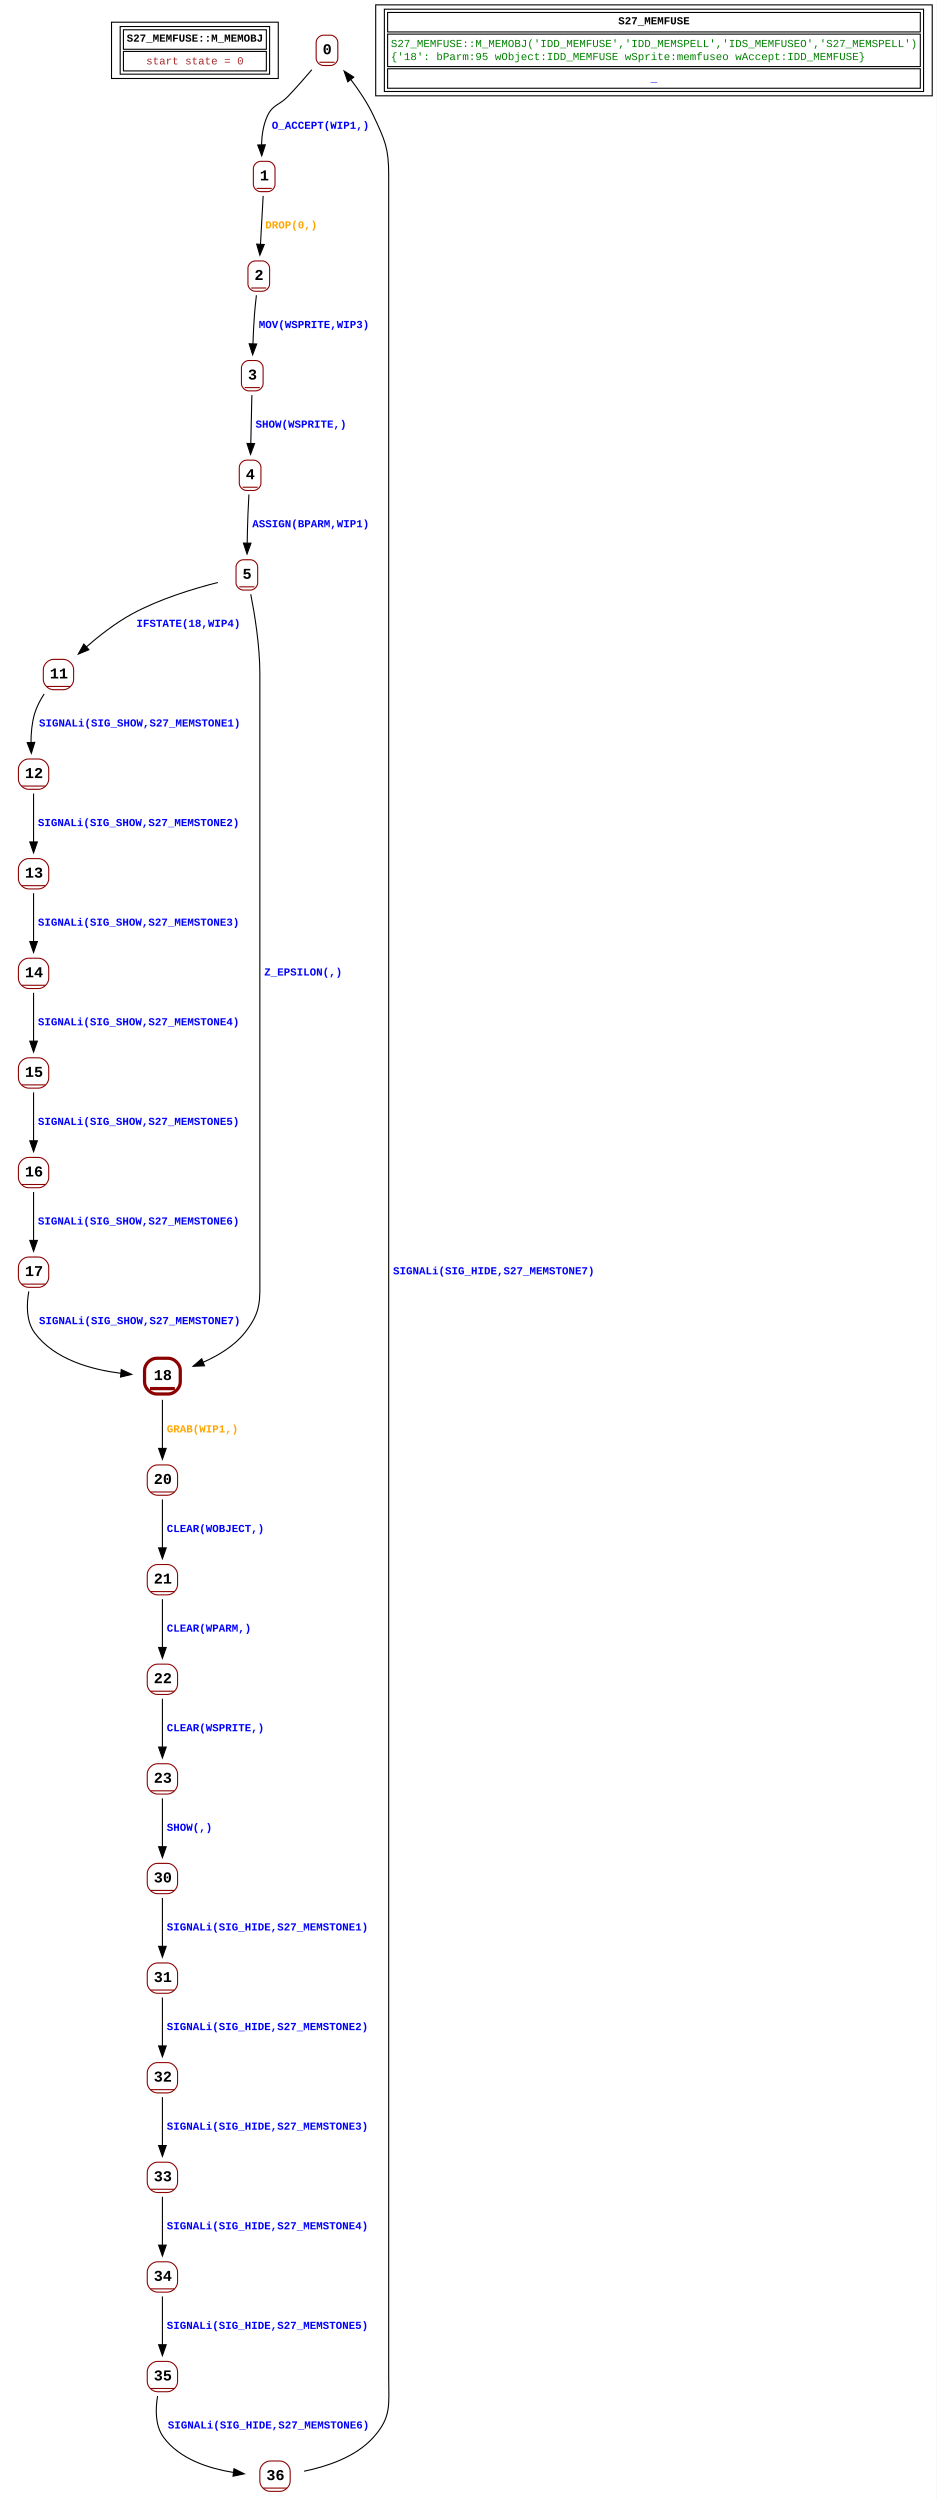
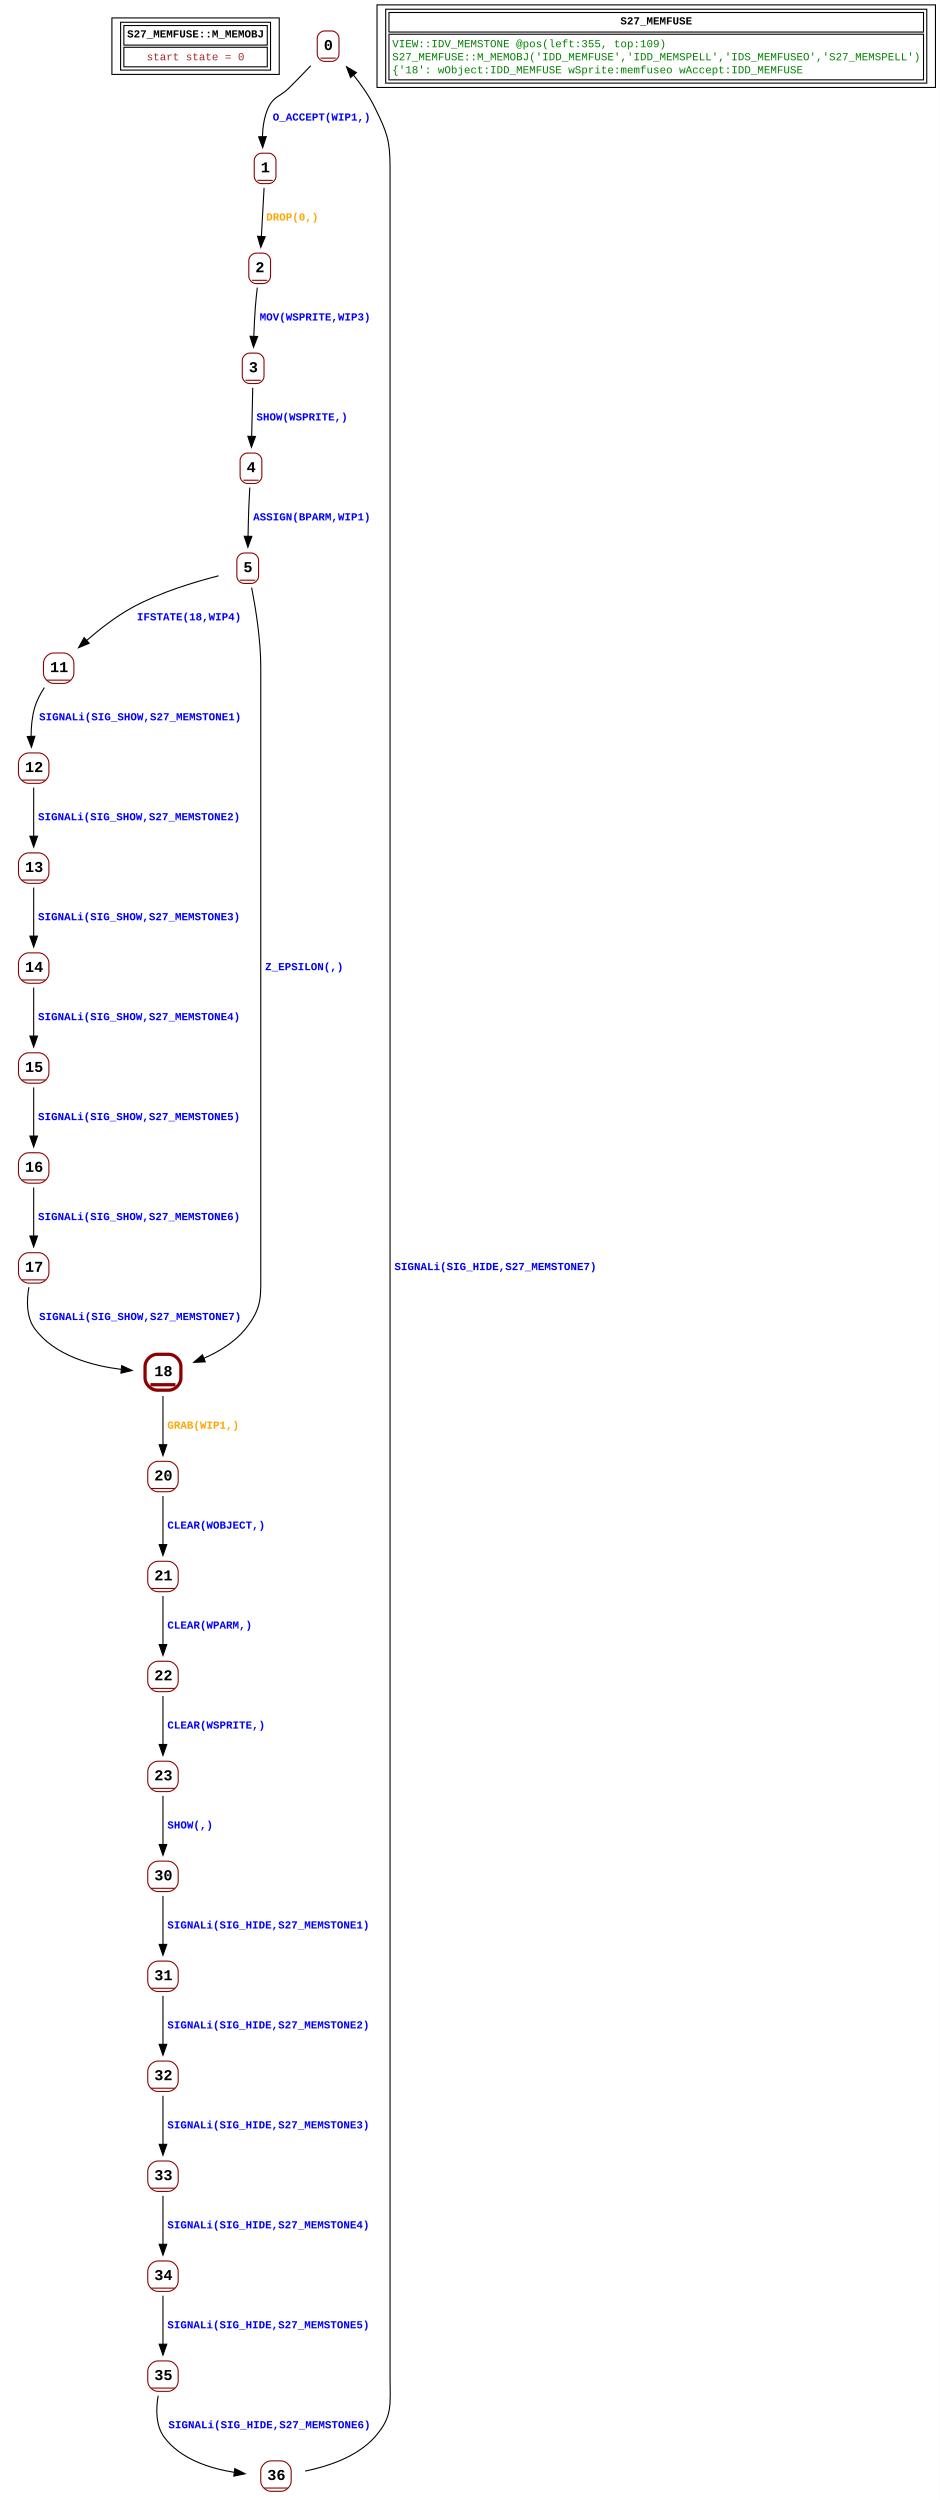
- <svg xmlns="http://www.w3.org/2000/svg" width="865pt" height="2309pt" viewBox="0.00 0.00 865.00 2309.00">
-   <g id="graph0" class="graph" transform="scale(1 1) rotate(0) translate(4 2305)">
-     <polygon fill="white" stroke="none" points="-4,4 -4,-2305 861,-2305 861,4 -4,4" />
+ <svg xmlns="http://www.w3.org/2000/svg" width="865pt" height="2301pt" viewBox="0.00 0.00 865.00 2301.00">
+   <g id="graph0" class="graph" transform="scale(1 1) rotate(0) translate(4 2297)">
+     <polygon fill="white" stroke="none" points="-4,4 -4,-2297 861,-2297 861,4 -4,4" />
    <g id="node1" class="node">
-       <polygon fill="none" stroke="black" points="99,-2232.5 99,-2284.5 253,-2284.5 253,-2232.5 99,-2232.5" />
-       <polygon fill="none" stroke="black" points="110,-2259.5 110,-2277.5 242,-2277.5 242,-2259.5 110,-2259.5" />
-       <text text-anchor="start" x="113" y="-2266.5" font-family="Courier New" font-weight="bold" font-size="10.00">S27_MEMFUSE::M_MEMOBJ</text>
-       <polygon fill="none" stroke="black" points="110,-2239.5 110,-2257.5 242,-2257.5 242,-2239.5 110,-2239.5" />
-       <text text-anchor="start" x="130.99" y="-2245.5" font-family="Courier New" font-size="10.00" fill="brown">start state = 0</text>
-       <polygon fill="none" stroke="black" points="107,-2236.5 107,-2280.5 245,-2280.5 245,-2236.5 107,-2236.5" />
+       <polygon fill="none" stroke="black" points="99,-2228.5 99,-2280.5 253,-2280.5 253,-2228.5 99,-2228.5" />
+       <polygon fill="none" stroke="black" points="110,-2255.5 110,-2273.5 242,-2273.5 242,-2255.5 110,-2255.5" />
+       <text text-anchor="start" x="113" y="-2262.5" font-family="Courier New" font-weight="bold" font-size="10.00">S27_MEMFUSE::M_MEMOBJ</text>
+       <polygon fill="none" stroke="black" points="110,-2235.5 110,-2253.5 242,-2253.5 242,-2235.5 110,-2235.5" />
+       <text text-anchor="start" x="130.99" y="-2241.5" font-family="Courier New" font-size="10.00" fill="brown">start state = 0</text>
+       <polygon fill="none" stroke="black" points="107,-2232.5 107,-2276.5 245,-2276.5 245,-2232.5 107,-2232.5" />
    </g>
    <g id="node2" class="node">
-       <polyline fill="none" stroke="darkred" points="291,-2247.5 305,-2247.5" />
-       <text text-anchor="start" x="294" y="-2254.9" font-family="Courier New" font-weight="bold" font-size="14.00">0</text>
-       <path fill="none" stroke="darkred" d="M294.67,-2244.5C294.67,-2244.5 301.33,-2244.5 301.33,-2244.5 304.67,-2244.5 308,-2247.83 308,-2251.17 308,-2251.17 308,-2265.83 308,-2265.83 308,-2269.17 304.67,-2272.5 301.33,-2272.5 301.33,-2272.5 294.67,-2272.5 294.67,-2272.5 291.33,-2272.5 288,-2269.17 288,-2265.83 288,-2265.83 288,-2251.17 288,-2251.17 288,-2247.83 291.33,-2244.5 294.67,-2244.5" />
+       <polyline fill="none" stroke="darkred" points="291,-2243.5 305,-2243.5" />
+       <text text-anchor="start" x="294" y="-2250.9" font-family="Courier New" font-weight="bold" font-size="14.00">0</text>
+       <path fill="none" stroke="darkred" d="M294.67,-2240.5C294.67,-2240.5 301.33,-2240.5 301.33,-2240.5 304.67,-2240.5 308,-2243.83 308,-2247.17 308,-2247.17 308,-2261.83 308,-2261.83 308,-2265.17 304.67,-2268.5 301.33,-2268.5 301.33,-2268.5 294.67,-2268.5 294.67,-2268.5 291.33,-2268.5 288,-2265.17 288,-2261.83 288,-2261.83 288,-2247.17 288,-2247.17 288,-2243.83 291.33,-2240.5 294.67,-2240.5" />
    </g>
    <g id="node3" class="node">
      <polyline fill="none" stroke="darkred" points="233,-2131 247,-2131" />
      <text text-anchor="start" x="236" y="-2138.4" font-family="Courier New" font-weight="bold" font-size="14.00">1</text>
      <path fill="none" stroke="darkred" d="M236.67,-2128C236.67,-2128 243.33,-2128 243.33,-2128 246.67,-2128 250,-2131.33 250,-2134.67 250,-2134.67 250,-2149.33 250,-2149.33 250,-2152.67 246.67,-2156 243.33,-2156 243.33,-2156 236.67,-2156 236.67,-2156 233.33,-2156 230,-2152.67 230,-2149.33 230,-2149.33 230,-2134.67 230,-2134.67 230,-2131.33 233.33,-2128 236.67,-2128" />
    </g>
    <g id="edge1" class="edge">
-       <path fill="none" stroke="black" d="M284,-2240.61C277.48,-2232.94 269.52,-2223.86 262,-2216 253.96,-2207.6 247.89,-2208.56 243,-2198 239.19,-2189.77 237.79,-2180.08 237.54,-2171.15" />
+       <path fill="none" stroke="black" d="M282.04,-2236.53C275.85,-2230.04 268.66,-2222.61 262,-2216 253.75,-2207.8 247.89,-2208.56 243,-2198 239.19,-2189.77 237.79,-2180.08 237.54,-2171.15" />
      <polygon fill="black" stroke="black" points="241.04,-2171.24 237.76,-2161.16 234.04,-2171.08 241.04,-2171.24" />
      <text text-anchor="start" x="247" y="-2186" font-family="Courier New" font-weight="bold" font-size="10.00" fill="blue">O_ACCEPT(WIP1,)</text>
    </g>
    <g id="node4" class="node">
      <polyline fill="none" stroke="darkred" points="228,-2039 242,-2039" />
      <text text-anchor="start" x="231" y="-2046.4" font-family="Courier New" font-weight="bold" font-size="14.00">2</text>
      <path fill="none" stroke="darkred" d="M231.67,-2036C231.67,-2036 238.33,-2036 238.33,-2036 241.67,-2036 245,-2039.33 245,-2042.67 245,-2042.67 245,-2057.33 245,-2057.33 245,-2060.67 241.67,-2064 238.33,-2064 238.33,-2064 231.67,-2064 231.67,-2064 228.33,-2064 225,-2060.67 225,-2057.33 225,-2057.33 225,-2042.67 225,-2042.67 225,-2039.33 228.33,-2036 231.67,-2036" />
    </g>
    <g id="edge2" class="edge">
      <path fill="none" stroke="black" d="M239.06,-2124.07C238.35,-2111.38 237.37,-2093.71 236.55,-2078.94" />
      <polygon fill="black" stroke="black" points="240.07,-2079.15 236.02,-2069.36 233.08,-2079.54 240.07,-2079.15" />
      <text text-anchor="start" x="241" y="-2094" font-family="Courier New" font-weight="bold" font-size="10.00" fill="orange">DROP(0,)</text>
    </g>
    <g id="node14" class="node">
      <polyline fill="none" stroke="darkred" points="222,-1947 236,-1947" />
      <text text-anchor="start" x="225" y="-1954.4" font-family="Courier New" font-weight="bold" font-size="14.00">3</text>
      <path fill="none" stroke="darkred" d="M225.67,-1944C225.67,-1944 232.33,-1944 232.33,-1944 235.67,-1944 239,-1947.33 239,-1950.67 239,-1950.67 239,-1965.33 239,-1965.33 239,-1968.67 235.67,-1972 232.33,-1972 232.33,-1972 225.67,-1972 225.67,-1972 222.33,-1972 219,-1968.67 219,-1965.33 219,-1965.33 219,-1950.67 219,-1950.67 219,-1947.33 222.33,-1944 225.67,-1944" />
    </g>
    <g id="edge11" class="edge">
      <path fill="none" stroke="black" d="M232.82,-2032.29C232.14,-2026.51 231.45,-2019.98 231,-2014 230.35,-2005.32 229.91,-1995.86 229.61,-1987.26" />
      <polygon fill="black" stroke="black" points="233.11,-1987.28 229.32,-1977.38 226.11,-1987.48 233.11,-1987.28" />
      <text text-anchor="start" x="235" y="-2002" font-family="Courier New" font-weight="bold" font-size="10.00" fill="blue">MOV(WSPRITE,WIP3)</text>
    </g>
    <g id="node5" class="node">
      <polyline fill="none" stroke="darkred" points="39,-1671 61,-1671" />
      <text text-anchor="start" x="42" y="-1678.4" font-family="Courier New" font-weight="bold" font-size="14.00">11</text>
      <path fill="none" stroke="darkred" d="M45.33,-1668C45.33,-1668 54.67,-1668 54.67,-1668 59.33,-1668 64,-1672.67 64,-1677.33 64,-1677.33 64,-1686.67 64,-1686.67 64,-1691.33 59.33,-1696 54.67,-1696 54.67,-1696 45.33,-1696 45.33,-1696 40.67,-1696 36,-1691.33 36,-1686.67 36,-1686.67 36,-1677.33 36,-1677.33 36,-1672.67 40.67,-1668 45.33,-1668" />
    </g>
    <g id="node6" class="node">
      <polyline fill="none" stroke="darkred" points="16,-1579 38,-1579" />
      <text text-anchor="start" x="19" y="-1586.4" font-family="Courier New" font-weight="bold" font-size="14.00">12</text>
      <path fill="none" stroke="darkred" d="M22.33,-1576C22.33,-1576 31.67,-1576 31.67,-1576 36.33,-1576 41,-1580.67 41,-1585.33 41,-1585.33 41,-1594.67 41,-1594.67 41,-1599.33 36.33,-1604 31.67,-1604 31.67,-1604 22.33,-1604 22.33,-1604 17.67,-1604 13,-1599.33 13,-1594.67 13,-1594.67 13,-1585.33 13,-1585.33 13,-1580.67 17.67,-1576 22.33,-1576" />
    </g>
    <g id="edge3" class="edge">
      <path fill="none" stroke="black" d="M36.8,-1664.1C33.26,-1658.63 29.89,-1652.33 28,-1646 25.45,-1637.44 24.63,-1627.8 24.61,-1619" />
      <polygon fill="black" stroke="black" points="28.1,-1619.35 24.95,-1609.23 21.11,-1619.1 28.1,-1619.35" />
      <text text-anchor="start" x="32" y="-1634" font-family="Courier New" font-weight="bold" font-size="10.00" fill="blue">SIGNALi(SIG_SHOW,S27_MEMSTONE1)</text>
    </g>
    <g id="node7" class="node">
      <polyline fill="none" stroke="darkred" points="16,-1487 38,-1487" />
      <text text-anchor="start" x="19" y="-1494.4" font-family="Courier New" font-weight="bold" font-size="14.00">13</text>
      <path fill="none" stroke="darkred" d="M22.33,-1484C22.33,-1484 31.67,-1484 31.67,-1484 36.33,-1484 41,-1488.67 41,-1493.33 41,-1493.33 41,-1502.67 41,-1502.67 41,-1507.33 36.33,-1512 31.67,-1512 31.67,-1512 22.33,-1512 22.33,-1512 17.67,-1512 13,-1507.33 13,-1502.67 13,-1502.67 13,-1493.33 13,-1493.33 13,-1488.67 17.67,-1484 22.33,-1484" />
    </g>
    <g id="edge4" class="edge">
      <path fill="none" stroke="black" d="M27,-1572.07C27,-1559.38 27,-1541.71 27,-1526.94" />
      <polygon fill="black" stroke="black" points="30.5,-1527.37 27,-1517.37 23.5,-1527.37 30.5,-1527.37" />
      <text text-anchor="start" x="31" y="-1542" font-family="Courier New" font-weight="bold" font-size="10.00" fill="blue">SIGNALi(SIG_SHOW,S27_MEMSTONE2)</text>
    </g>
    <g id="node8" class="node">
      <polyline fill="none" stroke="darkred" points="16,-1395 38,-1395" />
      <text text-anchor="start" x="19" y="-1402.4" font-family="Courier New" font-weight="bold" font-size="14.00">14</text>
      <path fill="none" stroke="darkred" d="M22.33,-1392C22.33,-1392 31.67,-1392 31.67,-1392 36.33,-1392 41,-1396.67 41,-1401.33 41,-1401.33 41,-1410.67 41,-1410.67 41,-1415.33 36.33,-1420 31.67,-1420 31.67,-1420 22.33,-1420 22.33,-1420 17.67,-1420 13,-1415.33 13,-1410.67 13,-1410.67 13,-1401.33 13,-1401.33 13,-1396.67 17.67,-1392 22.33,-1392" />
    </g>
    <g id="edge5" class="edge">
      <path fill="none" stroke="black" d="M27,-1480.07C27,-1467.38 27,-1449.71 27,-1434.94" />
      <polygon fill="black" stroke="black" points="30.5,-1435.37 27,-1425.37 23.5,-1435.37 30.5,-1435.37" />
      <text text-anchor="start" x="31" y="-1450" font-family="Courier New" font-weight="bold" font-size="10.00" fill="blue">SIGNALi(SIG_SHOW,S27_MEMSTONE3)</text>
    </g>
    <g id="node9" class="node">
      <polyline fill="none" stroke="darkred" points="16,-1303 38,-1303" />
      <text text-anchor="start" x="19" y="-1310.4" font-family="Courier New" font-weight="bold" font-size="14.00">15</text>
      <path fill="none" stroke="darkred" d="M22.33,-1300C22.33,-1300 31.67,-1300 31.67,-1300 36.33,-1300 41,-1304.67 41,-1309.33 41,-1309.33 41,-1318.67 41,-1318.67 41,-1323.33 36.33,-1328 31.67,-1328 31.67,-1328 22.33,-1328 22.33,-1328 17.67,-1328 13,-1323.33 13,-1318.67 13,-1318.67 13,-1309.33 13,-1309.33 13,-1304.67 17.67,-1300 22.33,-1300" />
    </g>
    <g id="edge6" class="edge">
      <path fill="none" stroke="black" d="M27,-1388.07C27,-1375.38 27,-1357.71 27,-1342.94" />
      <polygon fill="black" stroke="black" points="30.5,-1343.37 27,-1333.37 23.5,-1343.37 30.5,-1343.37" />
      <text text-anchor="start" x="31" y="-1358" font-family="Courier New" font-weight="bold" font-size="10.00" fill="blue">SIGNALi(SIG_SHOW,S27_MEMSTONE4)</text>
    </g>
    <g id="node10" class="node">
      <polyline fill="none" stroke="darkred" points="16,-1211 38,-1211" />
      <text text-anchor="start" x="19" y="-1218.4" font-family="Courier New" font-weight="bold" font-size="14.00">16</text>
      <path fill="none" stroke="darkred" d="M22.33,-1208C22.33,-1208 31.67,-1208 31.67,-1208 36.33,-1208 41,-1212.67 41,-1217.33 41,-1217.33 41,-1226.67 41,-1226.67 41,-1231.33 36.33,-1236 31.67,-1236 31.67,-1236 22.33,-1236 22.33,-1236 17.67,-1236 13,-1231.33 13,-1226.67 13,-1226.67 13,-1217.33 13,-1217.33 13,-1212.67 17.67,-1208 22.33,-1208" />
    </g>
    <g id="edge7" class="edge">
      <path fill="none" stroke="black" d="M27,-1296.07C27,-1283.38 27,-1265.71 27,-1250.94" />
      <polygon fill="black" stroke="black" points="30.5,-1251.37 27,-1241.37 23.5,-1251.37 30.5,-1251.37" />
      <text text-anchor="start" x="31" y="-1266" font-family="Courier New" font-weight="bold" font-size="10.00" fill="blue">SIGNALi(SIG_SHOW,S27_MEMSTONE5)</text>
    </g>
    <g id="node11" class="node">
      <polyline fill="none" stroke="darkred" points="16,-1119 38,-1119" />
      <text text-anchor="start" x="19" y="-1126.4" font-family="Courier New" font-weight="bold" font-size="14.00">17</text>
      <path fill="none" stroke="darkred" d="M22.33,-1116C22.33,-1116 31.67,-1116 31.67,-1116 36.33,-1116 41,-1120.67 41,-1125.33 41,-1125.33 41,-1134.67 41,-1134.67 41,-1139.33 36.33,-1144 31.67,-1144 31.67,-1144 22.33,-1144 22.33,-1144 17.67,-1144 13,-1139.33 13,-1134.67 13,-1134.67 13,-1125.33 13,-1125.33 13,-1120.67 17.67,-1116 22.33,-1116" />
    </g>
    <g id="edge8" class="edge">
      <path fill="none" stroke="black" d="M27,-1204.07C27,-1191.38 27,-1173.71 27,-1158.94" />
      <polygon fill="black" stroke="black" points="30.5,-1159.37 27,-1149.37 23.5,-1159.37 30.5,-1159.37" />
      <text text-anchor="start" x="31" y="-1174" font-family="Courier New" font-weight="bold" font-size="10.00" fill="blue">SIGNALi(SIG_SHOW,S27_MEMSTONE6)</text>
    </g>
    <g id="node12" class="node">
      <polyline fill="none" stroke="darkred" stroke-width="3" points="134.5,-1022.5 157.5,-1022.5" />
      <text text-anchor="start" x="138" y="-1030.4" font-family="Courier New" font-weight="bold" font-size="14.00">18</text>
      <path fill="none" stroke="darkred" stroke-width="3" d="M140.5,-1017.5C140.5,-1017.5 151.5,-1017.5 151.5,-1017.5 157,-1017.5 162.5,-1023 162.5,-1028.5 162.5,-1028.5 162.5,-1039.5 162.5,-1039.5 162.5,-1045 157,-1050.5 151.5,-1050.5 151.5,-1050.5 140.5,-1050.5 140.5,-1050.5 135,-1050.5 129.5,-1045 129.5,-1039.5 129.5,-1039.5 129.5,-1028.5 129.5,-1028.5 129.5,-1023 135,-1017.5 140.5,-1017.5" />
    </g>
    <g id="edge9" class="edge">
      <path fill="none" stroke="black" d="M22.59,-1112.24C20.52,-1100.43 20.01,-1084.84 28,-1074 46.23,-1049.26 80.69,-1039.98 107.69,-1036.61" />
      <polygon fill="black" stroke="black" points="108,-1040.09 117.6,-1035.62 107.31,-1033.13 108,-1040.09" />
      <text text-anchor="start" x="32" y="-1082" font-family="Courier New" font-weight="bold" font-size="10.00" fill="blue">SIGNALi(SIG_SHOW,S27_MEMSTONE7)</text>
    </g>
    <g id="node13" class="node">
      <polyline fill="none" stroke="darkred" points="135,-927 157,-927" />
      <text text-anchor="start" x="138" y="-934.4" font-family="Courier New" font-weight="bold" font-size="14.00">20</text>
      <path fill="none" stroke="darkred" d="M141.33,-924C141.33,-924 150.67,-924 150.67,-924 155.33,-924 160,-928.67 160,-933.33 160,-933.33 160,-942.67 160,-942.67 160,-947.33 155.33,-952 150.67,-952 150.67,-952 141.33,-952 141.33,-952 136.67,-952 132,-947.33 132,-942.67 132,-942.67 132,-933.33 132,-933.33 132,-928.67 136.67,-924 141.33,-924" />
    </g>
    <g id="edge10" class="edge">
      <path fill="none" stroke="black" d="M146,-1012.14C146,-998.87 146,-981.53 146,-967.06" />
      <polygon fill="black" stroke="black" points="149.5,-967.25 146,-957.25 142.5,-967.25 149.5,-967.25" />
      <text text-anchor="start" x="150" y="-982" font-family="Courier New" font-weight="bold" font-size="10.00" fill="orange">GRAB(WIP1,)</text>
    </g>
    <g id="node15" class="node">
      <polyline fill="none" stroke="darkred" points="135,-835 157,-835" />
      <text text-anchor="start" x="138" y="-842.4" font-family="Courier New" font-weight="bold" font-size="14.00">21</text>
      <path fill="none" stroke="darkred" d="M141.33,-832C141.33,-832 150.67,-832 150.67,-832 155.33,-832 160,-836.67 160,-841.33 160,-841.33 160,-850.67 160,-850.67 160,-855.33 155.33,-860 150.67,-860 150.67,-860 141.33,-860 141.33,-860 136.67,-860 132,-855.33 132,-850.67 132,-850.67 132,-841.33 132,-841.33 132,-836.67 136.67,-832 141.33,-832" />
    </g>
    <g id="edge12" class="edge">
      <path fill="none" stroke="black" d="M146,-920.07C146,-907.38 146,-889.71 146,-874.94" />
      <polygon fill="black" stroke="black" points="149.5,-875.37 146,-865.37 142.5,-875.37 149.5,-875.37" />
      <text text-anchor="start" x="150" y="-890" font-family="Courier New" font-weight="bold" font-size="10.00" fill="blue">CLEAR(WOBJECT,)</text>
    </g>
    <g id="node19" class="node">
      <polyline fill="none" stroke="darkred" points="220,-1855 234,-1855" />
      <text text-anchor="start" x="223" y="-1862.4" font-family="Courier New" font-weight="bold" font-size="14.00">4</text>
      <path fill="none" stroke="darkred" d="M223.67,-1852C223.67,-1852 230.33,-1852 230.33,-1852 233.67,-1852 237,-1855.33 237,-1858.67 237,-1858.67 237,-1873.33 237,-1873.33 237,-1876.67 233.67,-1880 230.33,-1880 230.33,-1880 223.67,-1880 223.67,-1880 220.33,-1880 217,-1876.67 217,-1873.33 217,-1873.33 217,-1858.67 217,-1858.67 217,-1855.33 220.33,-1852 223.67,-1852" />
    </g>
    <g id="edge16" class="edge">
      <path fill="none" stroke="black" d="M228.62,-1940.07C228.34,-1927.38 227.95,-1909.71 227.62,-1894.94" />
      <polygon fill="black" stroke="black" points="231.13,-1895.29 227.41,-1885.37 224.13,-1895.44 231.13,-1895.29" />
      <text text-anchor="start" x="232" y="-1910" font-family="Courier New" font-weight="bold" font-size="10.00" fill="blue">SHOW(WSPRITE,)</text>
    </g>
    <g id="node16" class="node">
      <polyline fill="none" stroke="darkred" points="135,-743 157,-743" />
      <text text-anchor="start" x="138" y="-750.4" font-family="Courier New" font-weight="bold" font-size="14.00">22</text>
      <path fill="none" stroke="darkred" d="M141.33,-740C141.33,-740 150.67,-740 150.67,-740 155.33,-740 160,-744.67 160,-749.33 160,-749.33 160,-758.67 160,-758.67 160,-763.33 155.33,-768 150.67,-768 150.67,-768 141.33,-768 141.33,-768 136.67,-768 132,-763.33 132,-758.67 132,-758.67 132,-749.33 132,-749.33 132,-744.67 136.67,-740 141.33,-740" />
    </g>
    <g id="edge13" class="edge">
      <path fill="none" stroke="black" d="M146,-828.07C146,-815.38 146,-797.71 146,-782.94" />
      <polygon fill="black" stroke="black" points="149.5,-783.37 146,-773.37 142.5,-783.37 149.5,-783.37" />
      <text text-anchor="start" x="150" y="-798" font-family="Courier New" font-weight="bold" font-size="10.00" fill="blue">CLEAR(WPARM,)</text>
    </g>
    <g id="node17" class="node">
      <polyline fill="none" stroke="darkred" points="135,-651 157,-651" />
      <text text-anchor="start" x="138" y="-658.4" font-family="Courier New" font-weight="bold" font-size="14.00">23</text>
      <path fill="none" stroke="darkred" d="M141.33,-648C141.33,-648 150.67,-648 150.67,-648 155.33,-648 160,-652.67 160,-657.33 160,-657.33 160,-666.67 160,-666.67 160,-671.33 155.33,-676 150.67,-676 150.67,-676 141.33,-676 141.33,-676 136.67,-676 132,-671.33 132,-666.67 132,-666.67 132,-657.33 132,-657.33 132,-652.67 136.67,-648 141.33,-648" />
    </g>
    <g id="edge14" class="edge">
      <path fill="none" stroke="black" d="M146,-736.07C146,-723.38 146,-705.71 146,-690.94" />
      <polygon fill="black" stroke="black" points="149.5,-691.37 146,-681.37 142.5,-691.37 149.5,-691.37" />
      <text text-anchor="start" x="150" y="-706" font-family="Courier New" font-weight="bold" font-size="10.00" fill="blue">CLEAR(WSPRITE,)</text>
    </g>
    <g id="node18" class="node">
      <polyline fill="none" stroke="darkred" points="135,-559 157,-559" />
      <text text-anchor="start" x="138" y="-566.4" font-family="Courier New" font-weight="bold" font-size="14.00">30</text>
      <path fill="none" stroke="darkred" d="M141.33,-556C141.33,-556 150.67,-556 150.67,-556 155.33,-556 160,-560.67 160,-565.33 160,-565.33 160,-574.67 160,-574.67 160,-579.33 155.33,-584 150.67,-584 150.67,-584 141.33,-584 141.33,-584 136.67,-584 132,-579.33 132,-574.67 132,-574.67 132,-565.33 132,-565.33 132,-560.67 136.67,-556 141.33,-556" />
    </g>
    <g id="edge15" class="edge">
      <path fill="none" stroke="black" d="M146,-644.07C146,-631.38 146,-613.71 146,-598.94" />
      <polygon fill="black" stroke="black" points="149.5,-599.37 146,-589.37 142.5,-599.37 149.5,-599.37" />
      <text text-anchor="start" x="150" y="-614" font-family="Courier New" font-weight="bold" font-size="10.00" fill="blue">SHOW(,)</text>
    </g>
    <g id="node20" class="node">
      <polyline fill="none" stroke="darkred" points="135,-467 157,-467" />
      <text text-anchor="start" x="138" y="-474.4" font-family="Courier New" font-weight="bold" font-size="14.00">31</text>
      <path fill="none" stroke="darkred" d="M141.33,-464C141.33,-464 150.67,-464 150.67,-464 155.33,-464 160,-468.67 160,-473.33 160,-473.33 160,-482.67 160,-482.67 160,-487.33 155.33,-492 150.67,-492 150.67,-492 141.33,-492 141.33,-492 136.67,-492 132,-487.33 132,-482.67 132,-482.67 132,-473.33 132,-473.33 132,-468.67 136.67,-464 141.33,-464" />
    </g>
    <g id="edge17" class="edge">
      <path fill="none" stroke="black" d="M146,-552.07C146,-539.38 146,-521.71 146,-506.94" />
      <polygon fill="black" stroke="black" points="149.5,-507.37 146,-497.37 142.5,-507.37 149.5,-507.37" />
      <text text-anchor="start" x="150" y="-522" font-family="Courier New" font-weight="bold" font-size="10.00" fill="blue">SIGNALi(SIG_HIDE,S27_MEMSTONE1)</text>
    </g>
    <g id="node26" class="node">
      <polyline fill="none" stroke="darkred" points="217,-1763 231,-1763" />
      <text text-anchor="start" x="220" y="-1770.4" font-family="Courier New" font-weight="bold" font-size="14.00">5</text>
      <path fill="none" stroke="darkred" d="M220.67,-1760C220.67,-1760 227.33,-1760 227.33,-1760 230.67,-1760 234,-1763.33 234,-1766.67 234,-1766.67 234,-1781.33 234,-1781.33 234,-1784.67 230.67,-1788 227.33,-1788 227.33,-1788 220.67,-1788 220.67,-1788 217.33,-1788 214,-1784.67 214,-1781.33 214,-1781.33 214,-1766.67 214,-1766.67 214,-1763.33 217.33,-1760 220.67,-1760" />
    </g>
    <g id="edge24" class="edge">
      <path fill="none" stroke="black" d="M225.91,-1848.27C225.57,-1842.49 225.22,-1835.96 225,-1830 224.67,-1821.31 224.45,-1811.84 224.3,-1803.25" />
      <polygon fill="black" stroke="black" points="227.8,-1803.32 224.16,-1793.37 220.81,-1803.42 227.8,-1803.32" />
      <text text-anchor="start" x="229" y="-1818" font-family="Courier New" font-weight="bold" font-size="10.00" fill="blue">ASSIGN(BPARM,WIP1)</text>
    </g>
    <g id="node21" class="node">
      <polyline fill="none" stroke="darkred" points="135,-375 157,-375" />
      <text text-anchor="start" x="138" y="-382.4" font-family="Courier New" font-weight="bold" font-size="14.00">32</text>
      <path fill="none" stroke="darkred" d="M141.33,-372C141.33,-372 150.67,-372 150.67,-372 155.33,-372 160,-376.67 160,-381.33 160,-381.33 160,-390.67 160,-390.67 160,-395.33 155.33,-400 150.67,-400 150.67,-400 141.33,-400 141.33,-400 136.67,-400 132,-395.33 132,-390.67 132,-390.67 132,-381.33 132,-381.33 132,-376.67 136.67,-372 141.33,-372" />
    </g>
    <g id="edge18" class="edge">
      <path fill="none" stroke="black" d="M146,-460.07C146,-447.38 146,-429.71 146,-414.94" />
      <polygon fill="black" stroke="black" points="149.5,-415.37 146,-405.37 142.5,-415.37 149.5,-415.37" />
      <text text-anchor="start" x="150" y="-430" font-family="Courier New" font-weight="bold" font-size="10.00" fill="blue">SIGNALi(SIG_HIDE,S27_MEMSTONE2)</text>
    </g>
    <g id="node22" class="node">
      <polyline fill="none" stroke="darkred" points="135,-283 157,-283" />
      <text text-anchor="start" x="138" y="-290.4" font-family="Courier New" font-weight="bold" font-size="14.00">33</text>
      <path fill="none" stroke="darkred" d="M141.33,-280C141.33,-280 150.67,-280 150.67,-280 155.33,-280 160,-284.67 160,-289.33 160,-289.33 160,-298.67 160,-298.67 160,-303.33 155.33,-308 150.67,-308 150.67,-308 141.33,-308 141.33,-308 136.67,-308 132,-303.33 132,-298.67 132,-298.67 132,-289.33 132,-289.33 132,-284.67 136.67,-280 141.33,-280" />
    </g>
    <g id="edge19" class="edge">
      <path fill="none" stroke="black" d="M146,-368.07C146,-355.38 146,-337.71 146,-322.94" />
      <polygon fill="black" stroke="black" points="149.5,-323.37 146,-313.37 142.5,-323.37 149.5,-323.37" />
      <text text-anchor="start" x="150" y="-338" font-family="Courier New" font-weight="bold" font-size="10.00" fill="blue">SIGNALi(SIG_HIDE,S27_MEMSTONE3)</text>
    </g>
    <g id="node23" class="node">
      <polyline fill="none" stroke="darkred" points="135,-191 157,-191" />
      <text text-anchor="start" x="138" y="-198.4" font-family="Courier New" font-weight="bold" font-size="14.00">34</text>
      <path fill="none" stroke="darkred" d="M141.33,-188C141.33,-188 150.67,-188 150.67,-188 155.33,-188 160,-192.67 160,-197.33 160,-197.33 160,-206.67 160,-206.67 160,-211.33 155.33,-216 150.67,-216 150.67,-216 141.33,-216 141.33,-216 136.67,-216 132,-211.33 132,-206.67 132,-206.67 132,-197.33 132,-197.33 132,-192.67 136.67,-188 141.33,-188" />
    </g>
    <g id="edge20" class="edge">
      <path fill="none" stroke="black" d="M146,-276.07C146,-263.38 146,-245.71 146,-230.94" />
      <polygon fill="black" stroke="black" points="149.5,-231.37 146,-221.37 142.5,-231.37 149.5,-231.37" />
      <text text-anchor="start" x="150" y="-246" font-family="Courier New" font-weight="bold" font-size="10.00" fill="blue">SIGNALi(SIG_HIDE,S27_MEMSTONE4)</text>
    </g>
    <g id="node24" class="node">
      <polyline fill="none" stroke="darkred" points="135,-99 157,-99" />
      <text text-anchor="start" x="138" y="-106.4" font-family="Courier New" font-weight="bold" font-size="14.00">35</text>
      <path fill="none" stroke="darkred" d="M141.33,-96C141.33,-96 150.67,-96 150.67,-96 155.33,-96 160,-100.67 160,-105.33 160,-105.33 160,-114.67 160,-114.67 160,-119.33 155.33,-124 150.67,-124 150.67,-124 141.33,-124 141.33,-124 136.67,-124 132,-119.33 132,-114.67 132,-114.67 132,-105.33 132,-105.33 132,-100.67 136.67,-96 141.33,-96" />
    </g>
    <g id="edge21" class="edge">
      <path fill="none" stroke="black" d="M146,-184.07C146,-171.38 146,-153.71 146,-138.94" />
      <polygon fill="black" stroke="black" points="149.5,-139.37 146,-129.37 142.5,-139.37 149.5,-139.37" />
      <text text-anchor="start" x="150" y="-154" font-family="Courier New" font-weight="bold" font-size="10.00" fill="blue">SIGNALi(SIG_HIDE,S27_MEMSTONE5)</text>
    </g>
    <g id="node25" class="node">
      <polyline fill="none" stroke="darkred" points="239,-7 261,-7" />
      <text text-anchor="start" x="242" y="-14.4" font-family="Courier New" font-weight="bold" font-size="14.00">36</text>
      <path fill="none" stroke="darkred" d="M245.33,-4C245.33,-4 254.67,-4 254.67,-4 259.33,-4 264,-8.67 264,-13.33 264,-13.33 264,-22.67 264,-22.67 264,-27.33 259.33,-32 254.67,-32 254.67,-32 245.33,-32 245.33,-32 240.67,-32 236,-27.33 236,-22.67 236,-22.67 236,-13.33 236,-13.33 236,-8.67 240.67,-4 245.33,-4" />
    </g>
    <g id="edge22" class="edge">
      <path fill="none" stroke="black" d="M141.57,-92.01C139.56,-80.23 139.12,-64.8 147,-54 161.8,-33.74 188.97,-25.08 211.69,-21.44" />
      <polygon fill="black" stroke="black" points="212.12,-24.91 221.58,-20.15 211.21,-17.97 212.12,-24.91" />
      <text text-anchor="start" x="151" y="-62" font-family="Courier New" font-weight="bold" font-size="10.00" fill="blue">SIGNALi(SIG_HIDE,S27_MEMSTONE6)</text>
    </g>
    <g id="edge23" class="edge">
-       <path fill="none" stroke="black" d="M276.87,-22.6C297.3,-26.74 324.59,-35.53 341,-54 357.75,-72.86 355,-83.78 355,-109 355,-2143 355,-2143 355,-2143 355,-2168.22 351.69,-2175.15 341,-2198 335.48,-2209.81 327.5,-2221.68 319.91,-2231.68" />
-       <polygon fill="black" stroke="black" points="317.24,-2229.43 313.79,-2239.45 322.73,-2233.76 317.24,-2229.43" />
+       <path fill="none" stroke="black" d="M276.87,-22.6C297.3,-26.74 324.59,-35.53 341,-54 357.75,-72.86 355,-83.78 355,-109 355,-2143 355,-2143 355,-2143 355,-2168.22 352.07,-2175.33 341,-2198 335.84,-2208.57 328.46,-2219.05 321.27,-2228.02" />
+       <polygon fill="black" stroke="black" points="318.66,-2225.68 314.92,-2235.59 324.03,-2230.18 318.66,-2225.68" />
      <text text-anchor="start" x="359" y="-1128" font-family="Courier New" font-weight="bold" font-size="10.00" fill="blue">SIGNALi(SIG_HIDE,S27_MEMSTONE7)</text>
    </g>
    <g id="edge25" class="edge">
      <path fill="none" stroke="black" d="M197.21,-1767.02C175.1,-1761.42 143.35,-1751.83 118,-1738 102.77,-1729.69 87.59,-1717.84 75.45,-1707.27" />
      <polygon fill="black" stroke="black" points="78.09,-1704.94 68.31,-1700.87 73.42,-1710.15 78.09,-1704.94" />
      <text text-anchor="start" x="122" y="-1726" font-family="Courier New" font-weight="bold" font-size="10.00" fill="blue">IFSTATE(18,WIP4)</text>
    </g>
    <g id="edge26" class="edge">
      <path fill="none" stroke="black" d="M227.6,-1756.17C231.14,-1738.16 236,-1708.69 236,-1683 236,-1683 236,-1683 236,-1129 236,-1103.78 237.72,-1093.72 222,-1074 212.13,-1061.62 197.27,-1052.78 183.3,-1046.68" />
      <polygon fill="black" stroke="black" points="184.88,-1043.54 174.3,-1043.1 182.3,-1050.05 184.88,-1043.54" />
      <text text-anchor="start" x="240" y="-1404" font-family="Courier New" font-weight="bold" font-size="10.00" fill="blue">Z_EPSILON(,)</text>
    </g>
    <g id="node27" class="node">
-       <polygon fill="none" stroke="black" points="343,-2216.5 343,-2300.5 857,-2300.5 857,-2216.5 343,-2216.5" />
-       <polygon fill="none" stroke="black" points="354,-2275.5 354,-2293.5 846,-2293.5 846,-2275.5 354,-2275.5" />
-       <text text-anchor="start" x="566.99" y="-2282.5" font-family="Courier New" font-weight="bold" font-size="10.00">S27_MEMFUSE</text>
-       <polygon fill="none" stroke="black" points="354,-2243.5 354,-2273.5 846,-2273.5 846,-2243.5 354,-2243.5" />
-       <text text-anchor="start" x="357" y="-2261.5" font-family="Courier New" font-size="10.00" fill="green">S27_MEMFUSE::M_MEMOBJ('IDD_MEMFUSE','IDD_MEMSPELL','IDS_MEMFUSEO','S27_MEMSPELL')</text>
-       <text text-anchor="start" x="357" y="-2249.5" font-family="Courier New" font-size="10.00" fill="green">{'18': bParm:95 wObject:IDD_MEMFUSE wSprite:memfuseo wAccept:IDD_MEMFUSE}</text>
-       <polygon fill="none" stroke="black" points="354,-2223.5 354,-2241.5 846,-2241.5 846,-2223.5 354,-2223.5" />
-       <text text-anchor="start" x="597" y="-2229.5" font-family="Courier New" font-size="10.00" fill="blue">_</text>
-       <polygon fill="none" stroke="black" points="351,-2220.5 351,-2296.5 849,-2296.5 849,-2220.5 351,-2220.5" />
+       <polygon fill="none" stroke="black" points="343,-2216.5 343,-2292.5 857,-2292.5 857,-2216.5 343,-2216.5" />
+       <polygon fill="none" stroke="black" points="354,-2267.5 354,-2285.5 846,-2285.5 846,-2267.5 354,-2267.5" />
+       <text text-anchor="start" x="566.99" y="-2274.5" font-family="Courier New" font-weight="bold" font-size="10.00">S27_MEMFUSE</text>
+       <polygon fill="none" stroke="black" points="354,-2223.5 354,-2265.5 846,-2265.5 846,-2223.5 354,-2223.5" />
+       <text text-anchor="start" x="357" y="-2253.5" font-family="Courier New" font-size="10.00" fill="green">VIEW::IDV_MEMSTONE @pos(left:355, top:109)</text>
+       <text text-anchor="start" x="357" y="-2241.5" font-family="Courier New" font-size="10.00" fill="green">S27_MEMFUSE::M_MEMOBJ('IDD_MEMFUSE','IDD_MEMSPELL','IDS_MEMFUSEO','S27_MEMSPELL')</text>
+       <text text-anchor="start" x="357" y="-2229.5" font-family="Courier New" font-size="10.00" fill="green">{'18': wObject:IDD_MEMFUSE wSprite:memfuseo wAccept:IDD_MEMFUSE</text>
+       <polygon fill="none" stroke="black" points="351,-2220.5 351,-2288.5 849,-2288.5 849,-2220.5 351,-2220.5" />
    </g>
  </g>
</svg>
